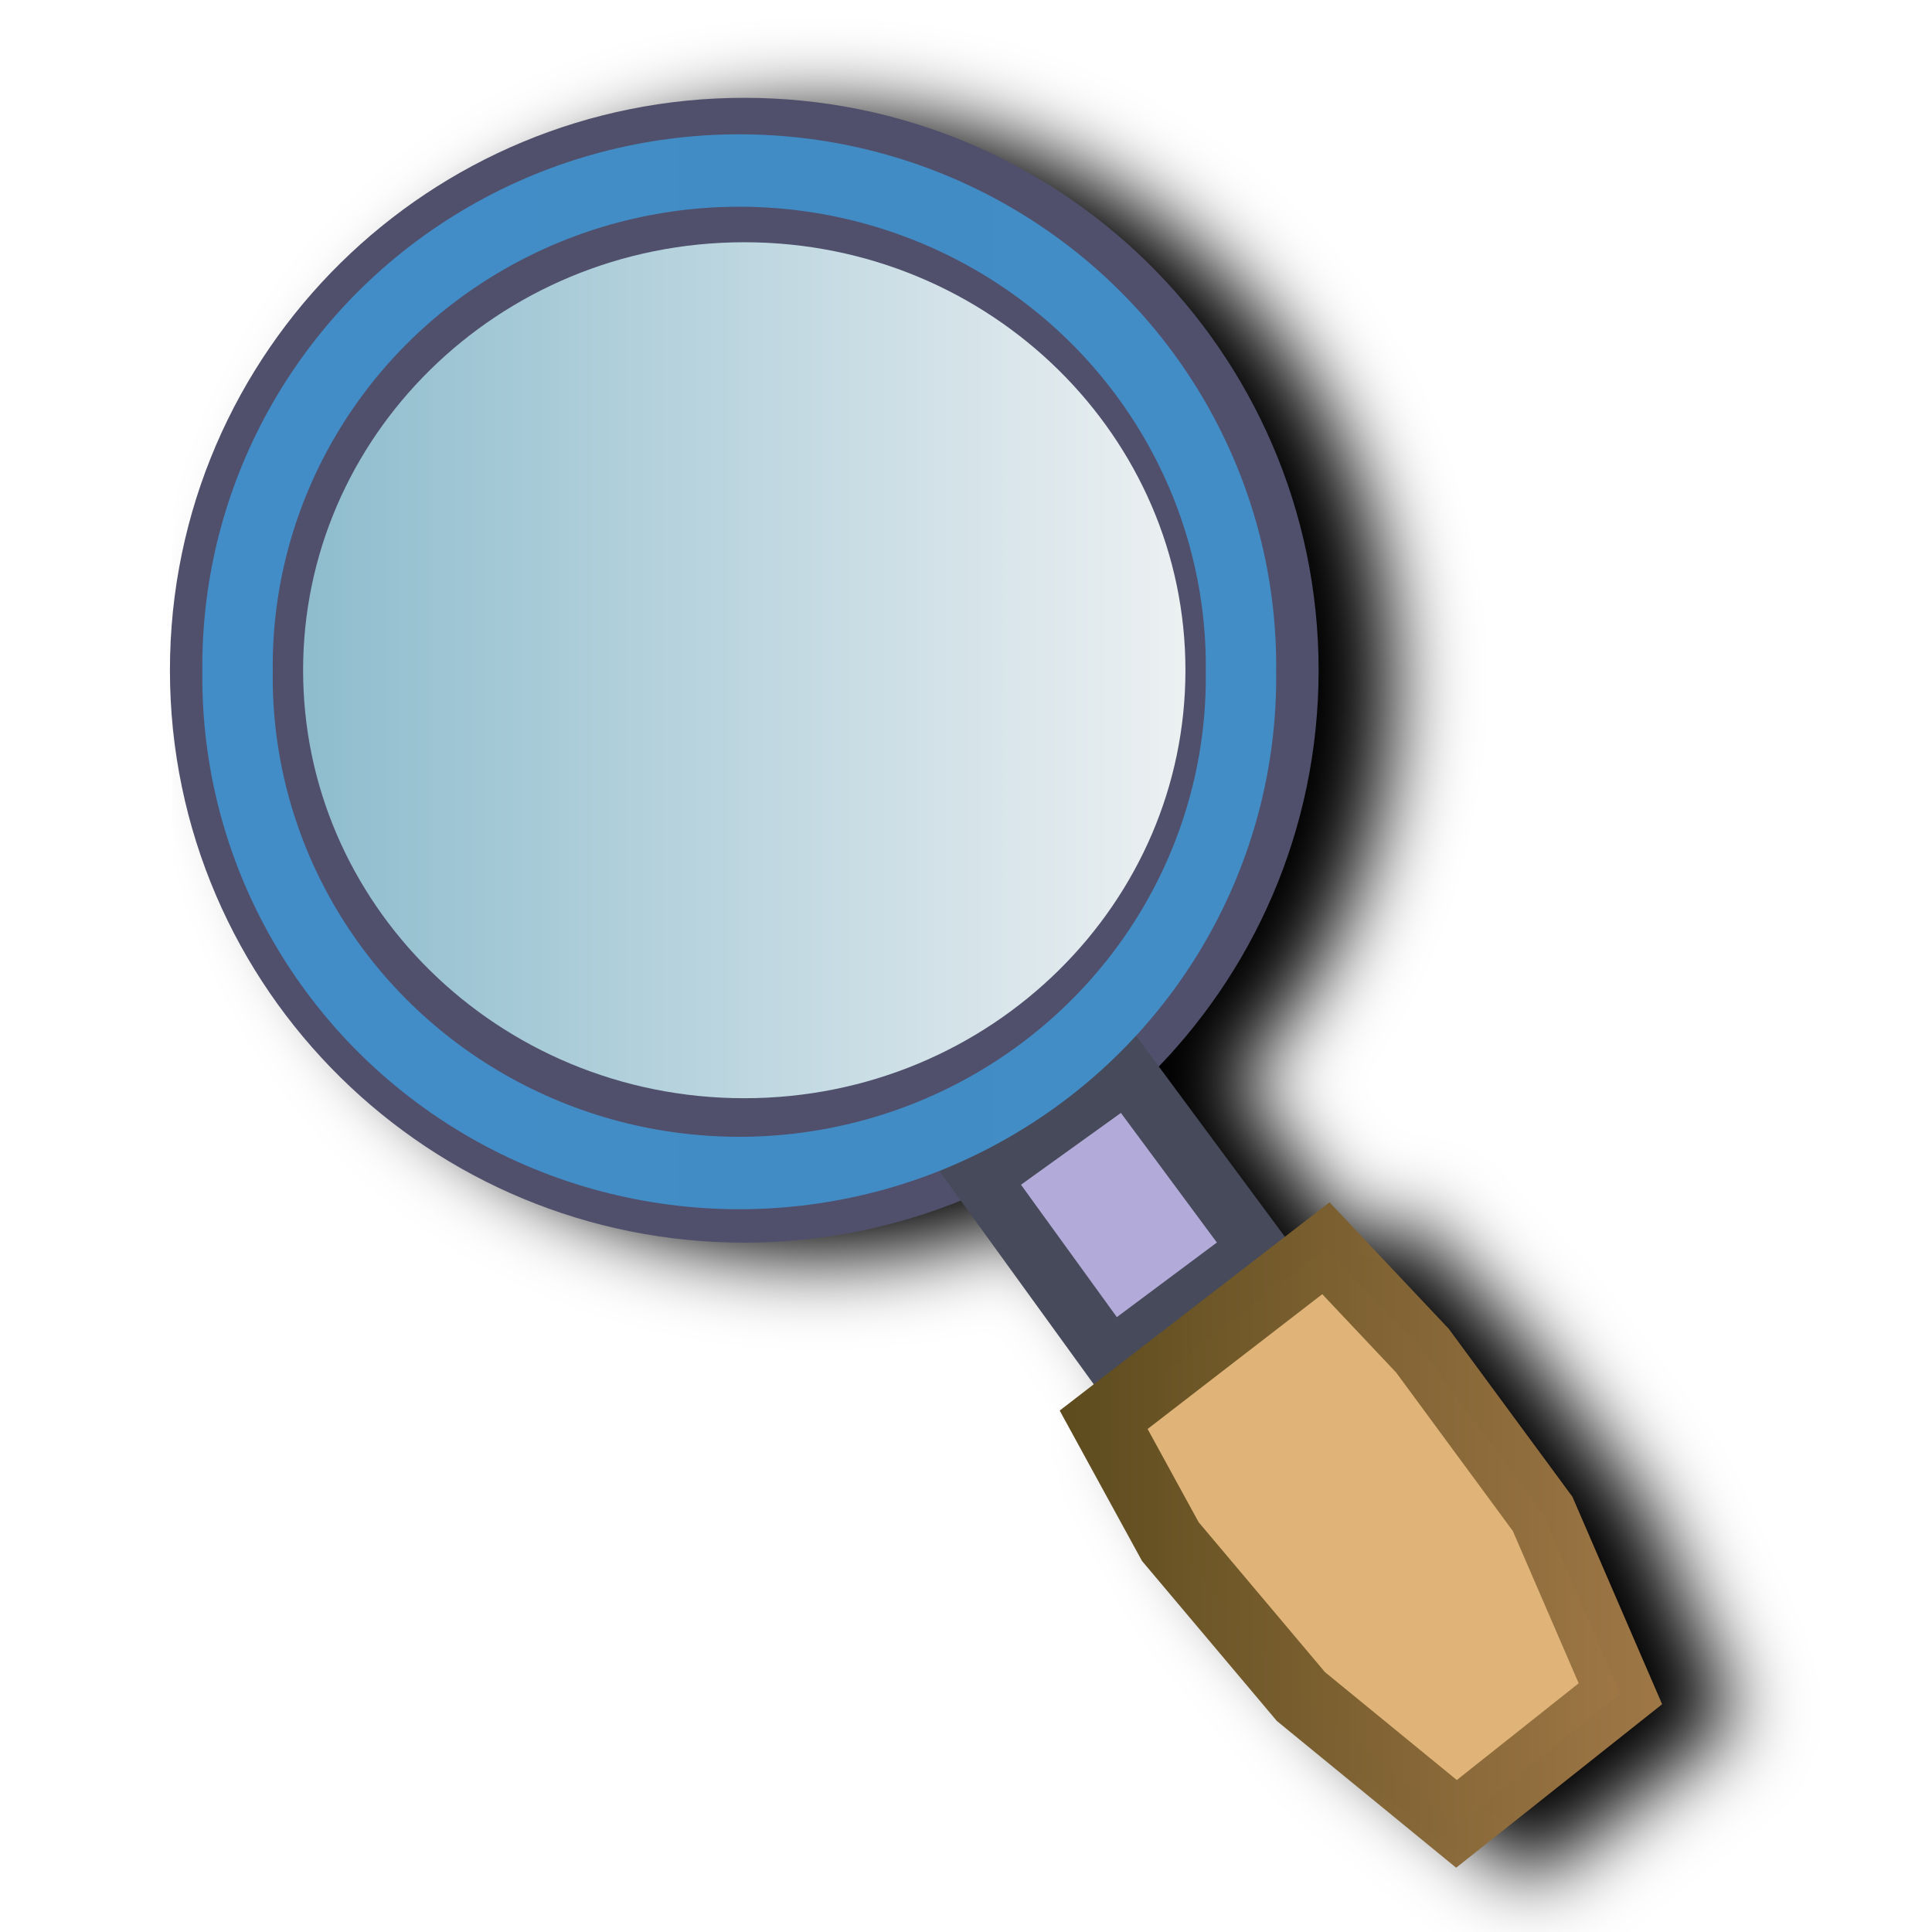
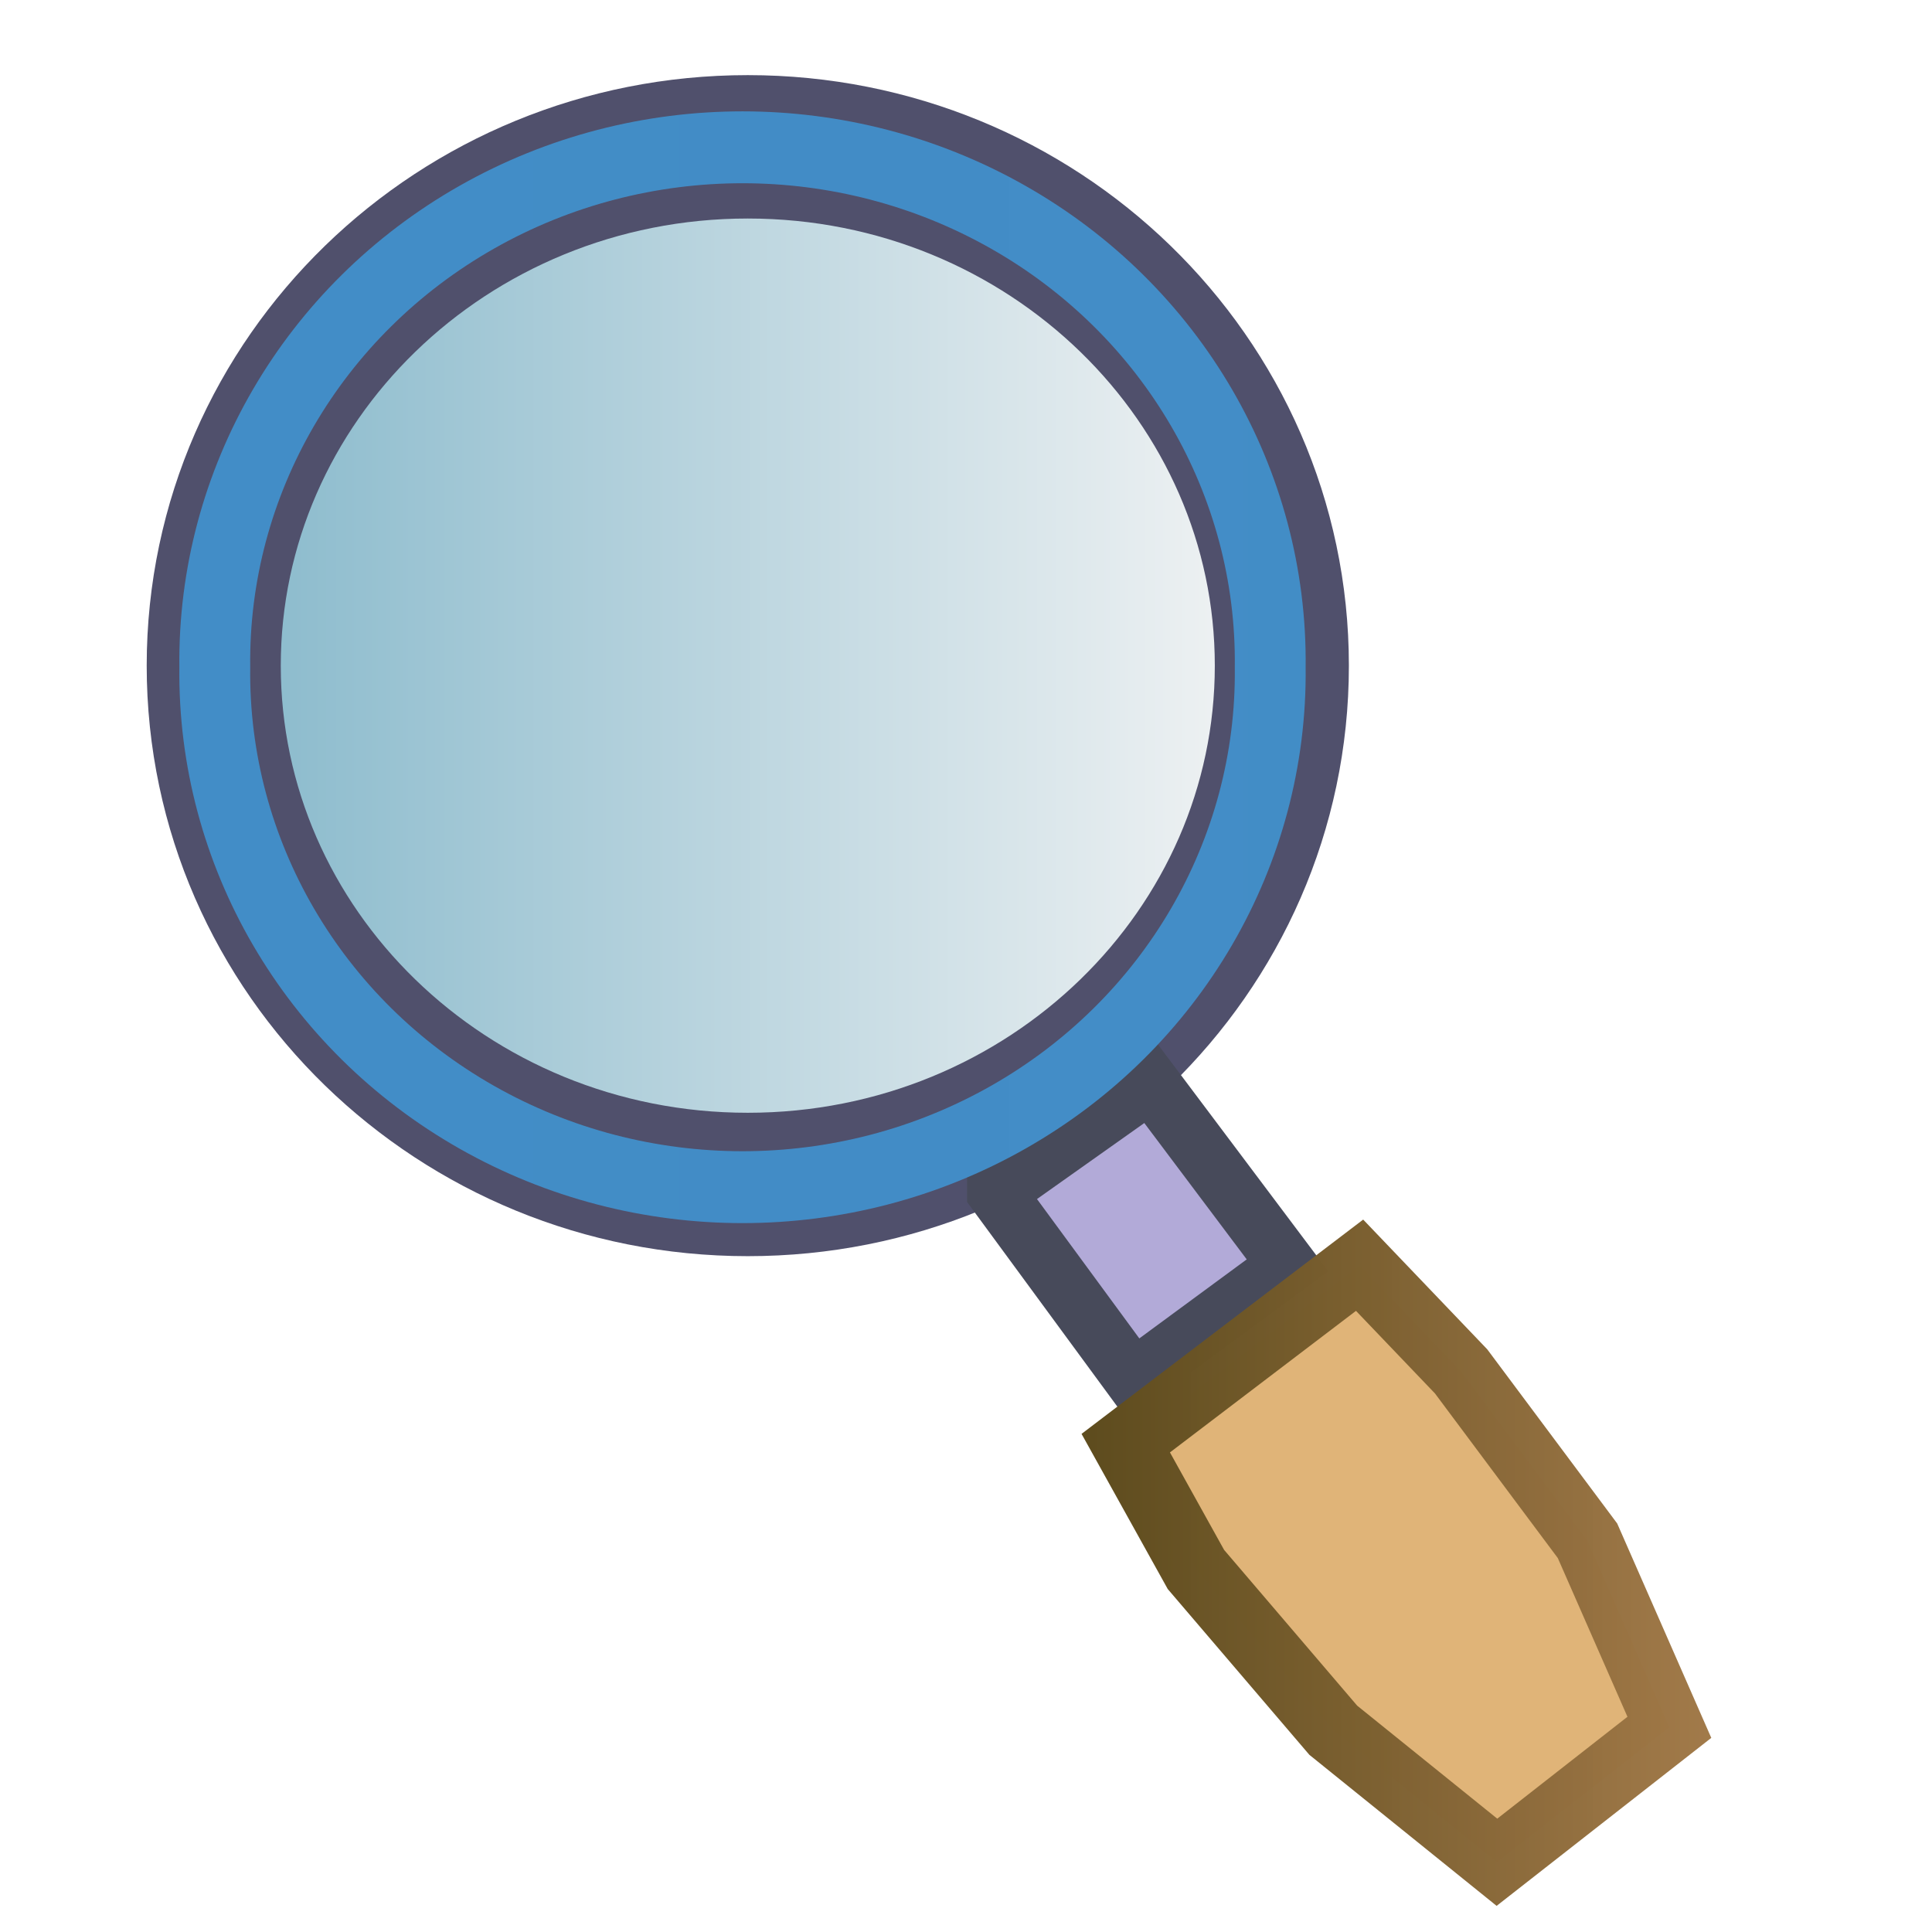
<svg xmlns="http://www.w3.org/2000/svg" xmlns:xlink="http://www.w3.org/1999/xlink" width="32" height="32" id="svg2458" version="1.0">
  <defs id="defs2460">
    <linearGradient id="linearGradient19264">
      <stop style="stop-color:#5e4c1e;stop-opacity:1" offset="0" id="stop19266" />
      <stop style="stop-color:#a07847;stop-opacity:0.988" offset="1" id="stop19268" />
    </linearGradient>
    <linearGradient id="linearGradient18283">
      <stop style="stop-color:#84b7ca;stop-opacity:1" offset="0" id="stop18285" />
      <stop style="stop-color:#f5f5f5;stop-opacity:1" offset="1" id="stop18287" />
    </linearGradient>
    <linearGradient id="linearGradient3353">
      <stop style="stop-color:#428dc7;stop-opacity:1;" offset="0" id="stop3355" />
      <stop style="stop-color:#428dc7;stop-opacity:0.992" offset="1" id="stop3357" />
    </linearGradient>
    <linearGradient xlink:href="#linearGradient3353" id="linearGradient3361" x1="4.541" y1="11.025" x2="20.881" y2="11.025" gradientUnits="userSpaceOnUse" />
    <linearGradient xlink:href="#linearGradient18283" id="linearGradient18289" x1="5.489" y1="13.278" x2="23.054" y2="13.278" gradientUnits="userSpaceOnUse" />
-     <linearGradient xlink:href="#linearGradient19264" id="linearGradient19270" x1="17.714" y1="25.442" x2="27.405" y2="25.442" gradientUnits="userSpaceOnUse" />
+     <linearGradient xlink:href="#linearGradient19264" id="linearGradient19270" x1="17.714" y1="25.442" x2="27.405" y2="25.442" gradientUnits="userSpaceOnUse" gradientTransform="matrix(1.051854,0,0,1.037281,-0.5813154,-0.4898766)" />
    <filter id="filter19332">
      <feGaussianBlur stdDeviation="0.655" id="feGaussianBlur19334" />
    </filter>
  </defs>
-   <g id="layer3" style="display:inline">
-     <g id="g5350" style="fill:#000000;fill-opacity:1;stroke:#000000;stroke-opacity:1;filter:url(#filter19332)" transform="translate(1.230638,0.225891)">
-       <path style="opacity:1;fill:#000000;fill-opacity:1;stroke:#000000;stroke-width:2.682;stroke-linecap:butt;stroke-miterlimit:4;stroke-dasharray:none;stroke-opacity:1" id="path5325" d="M 27.952 18.069 A 10.225 9.288 0 1 1  7.501,18.069 A 10.225 9.288 0 1 1  27.952 18.069 z" transform="matrix(0.8224526,0,0,0.8919559,-2.251764,-5.015557)" />
-       <path style="opacity:1;fill:#000000;fill-opacity:1;stroke:#000000;stroke-width:1.071;stroke-linecap:butt;stroke-miterlimit:4;stroke-dasharray:none;stroke-opacity:1" id="path5327" d="M 22.376 13.381 A 6.863 6.883 0 1 1  8.65,13.381 A 6.863 6.883 0 1 1  22.376 13.381 z" transform="matrix(1.06139,0,0,1.032448,-4.205046,-2.708294)" />
-       <path style="fill:#000000;fill-opacity:1;fill-rule:evenodd;stroke:#000000;stroke-width:0.962;stroke-linecap:butt;stroke-linejoin:miter;stroke-miterlimit:4;stroke-dasharray:none;stroke-opacity:1" d="M 16.238,19.514 L 18.395,22.493 L 20.827,20.679 L 18.67,17.766 L 16.238,19.514 z " id="path5329" />
-       <path style="fill:#000000;fill-opacity:1;fill-rule:evenodd;stroke:#000000;stroke-width:1.131;stroke-linecap:butt;stroke-linejoin:miter;stroke-miterlimit:4;stroke-dasharray:none;stroke-opacity:1" d="M 18.28,23.516 L 19.384,25.533 L 21.547,28.1 L 24.124,30.209 L 26.839,28.054 L 25.551,25.075 L 23.56,22.371 L 21.961,20.675 L 18.28,23.516 z " id="path5331" />
-       <path style="opacity:1;fill:#000000;fill-opacity:1;stroke:#000000;stroke-width:1.071;stroke-linecap:butt;stroke-miterlimit:4;stroke-dasharray:none;stroke-opacity:1" id="path5333" d="M 20.345 11.025 A 7.635 7.33 0 1 1  5.076,11.025 A 7.635 7.33 0 1 1  20.345 11.025 z" transform="matrix(1.088448,0,0,1.119824,-1.590147,-1.219584)" />
-     </g>
-   </g>
  <g id="layer5" style="display:inline">
-     <path style="opacity:1;fill:url(#linearGradient18289);fill-opacity:1;fill-rule:evenodd;stroke:#45719f;stroke-width:1.313;stroke-linecap:round;stroke-linejoin:miter;stroke-miterlimit:4;stroke-dasharray:none;stroke-opacity:1" id="path17312" d="M 22.398 13.278 A 8.126 8.098 0 1 1  6.145,13.278 A 8.126 8.098 0 1 1  22.398 13.278 z" transform="translate(-2.054197,-2.06748)" />
+     <path style="fill:url(#linearGradient18289);fill-opacity:1;fill-rule:evenodd;stroke:#45719f;stroke-width:1.257;stroke-linecap:round;stroke-linejoin:miter;stroke-miterlimit:4;stroke-opacity:1;stroke-dasharray:none" id="path17312" d="m 22.398,13.278 a 8.126,8.098 0 1 1 -16.253,0 8.126,8.098 0 1 1 16.253,0 z" transform="matrix(1.051854,0,0,1.037281,-2.742031,-2.634433)" />
  </g>
  <g id="layer1" style="display:inline">
-     <path style="opacity:1;fill:none;fill-opacity:1;stroke:#50506c;stroke-width:2.682;stroke-linecap:butt;stroke-miterlimit:4;stroke-dasharray:none;stroke-opacity:1" id="path2468" d="M 27.952 18.069 A 10.225 9.288 0 1 1  7.501,18.069 A 10.225 9.288 0 1 1  27.952 18.069 z" transform="matrix(0.8224526,0,0,0.8919559,-2.251764,-5.015557)" />
-     <path style="fill:#b2aad8;fill-opacity:1;fill-rule:evenodd;stroke:#474a5a;stroke-width:0.962;stroke-linecap:butt;stroke-linejoin:miter;stroke-miterlimit:4;stroke-dasharray:none;stroke-opacity:1" d="M 16.238,19.514 L 18.395,22.493 L 20.827,20.679 L 18.67,17.766 L 16.238,19.514 z " id="path3411" />
-     <path style="fill:#e0b478;fill-opacity:1;fill-rule:evenodd;stroke:url(#linearGradient19270);stroke-width:1.131;stroke-linecap:butt;stroke-linejoin:miter;stroke-miterlimit:4;stroke-dasharray:none;stroke-opacity:1" d="M 18.28,23.516 L 19.384,25.533 L 21.547,28.1 L 24.124,30.209 L 26.839,28.054 L 25.551,25.075 L 23.56,22.371 L 21.961,20.675 L 18.28,23.516 z " id="path3413" />
+     <path style="fill:none;stroke:#50506c;stroke-width:2.567;stroke-linecap:butt;stroke-miterlimit:4;stroke-opacity:1;stroke-dasharray:none" id="path2468" d="m 27.952,18.069 a 10.225,9.288 0 1 1 -20.45,0 10.225,9.288 0 1 1 20.45,0 z" transform="matrix(0.8651,0,0,0.9252085,-2.949842,-5.692416)" />
+     <path style="fill:#b2aad8;fill-opacity:1;fill-rule:evenodd;stroke:#474a5a;stroke-width:0.962;stroke-linecap:butt;stroke-linejoin:miter;stroke-miterlimit:4;stroke-opacity:1;stroke-dasharray:none" d="m 16.499,19.751 2.269,3.09 2.558,-1.882 -2.269,-3.021 -2.558,1.812 z" id="path3411" />
+     <path style="fill:#e0b478;fill-opacity:1;fill-rule:evenodd;stroke:url(#linearGradient19270);stroke-width:1.131;stroke-linecap:butt;stroke-linejoin:miter;stroke-miterlimit:4;stroke-opacity:1;stroke-dasharray:none" d="m 18.646,23.903 1.162,2.092 2.275,2.663 2.711,2.187 2.856,-2.235 L 26.294,25.52 24.201,22.715 22.519,20.956 18.646,23.903 z" id="path3413" />
  </g>
  <g id="layer4" style="display:inline">
-     <path style="opacity:1;fill:none;fill-opacity:1;stroke:url(#linearGradient3361);stroke-width:1.071;stroke-linecap:butt;stroke-miterlimit:4;stroke-dasharray:none;stroke-opacity:1" id="path3341" d="M 20.345 11.025 A 7.635 7.33 0 1 1  5.076,11.025 A 7.635 7.33 0 1 1  20.345 11.025 z" transform="matrix(1.088448,0,0,1.119824,-1.590147,-1.219584)" />
+     <path style="fill:none;stroke:url(#linearGradient3361);stroke-width:1.025;stroke-linecap:butt;stroke-miterlimit:4;stroke-opacity:1;stroke-dasharray:none" id="path3341" d="m 20.345,11.025 a 7.635,7.33 0 1 1 -15.269,0 7.635,7.33 0 1 1 15.269,0 z" transform="matrix(1.144888,0,0,1.161572,-2.253918,-1.754927)" />
  </g>
</svg>
